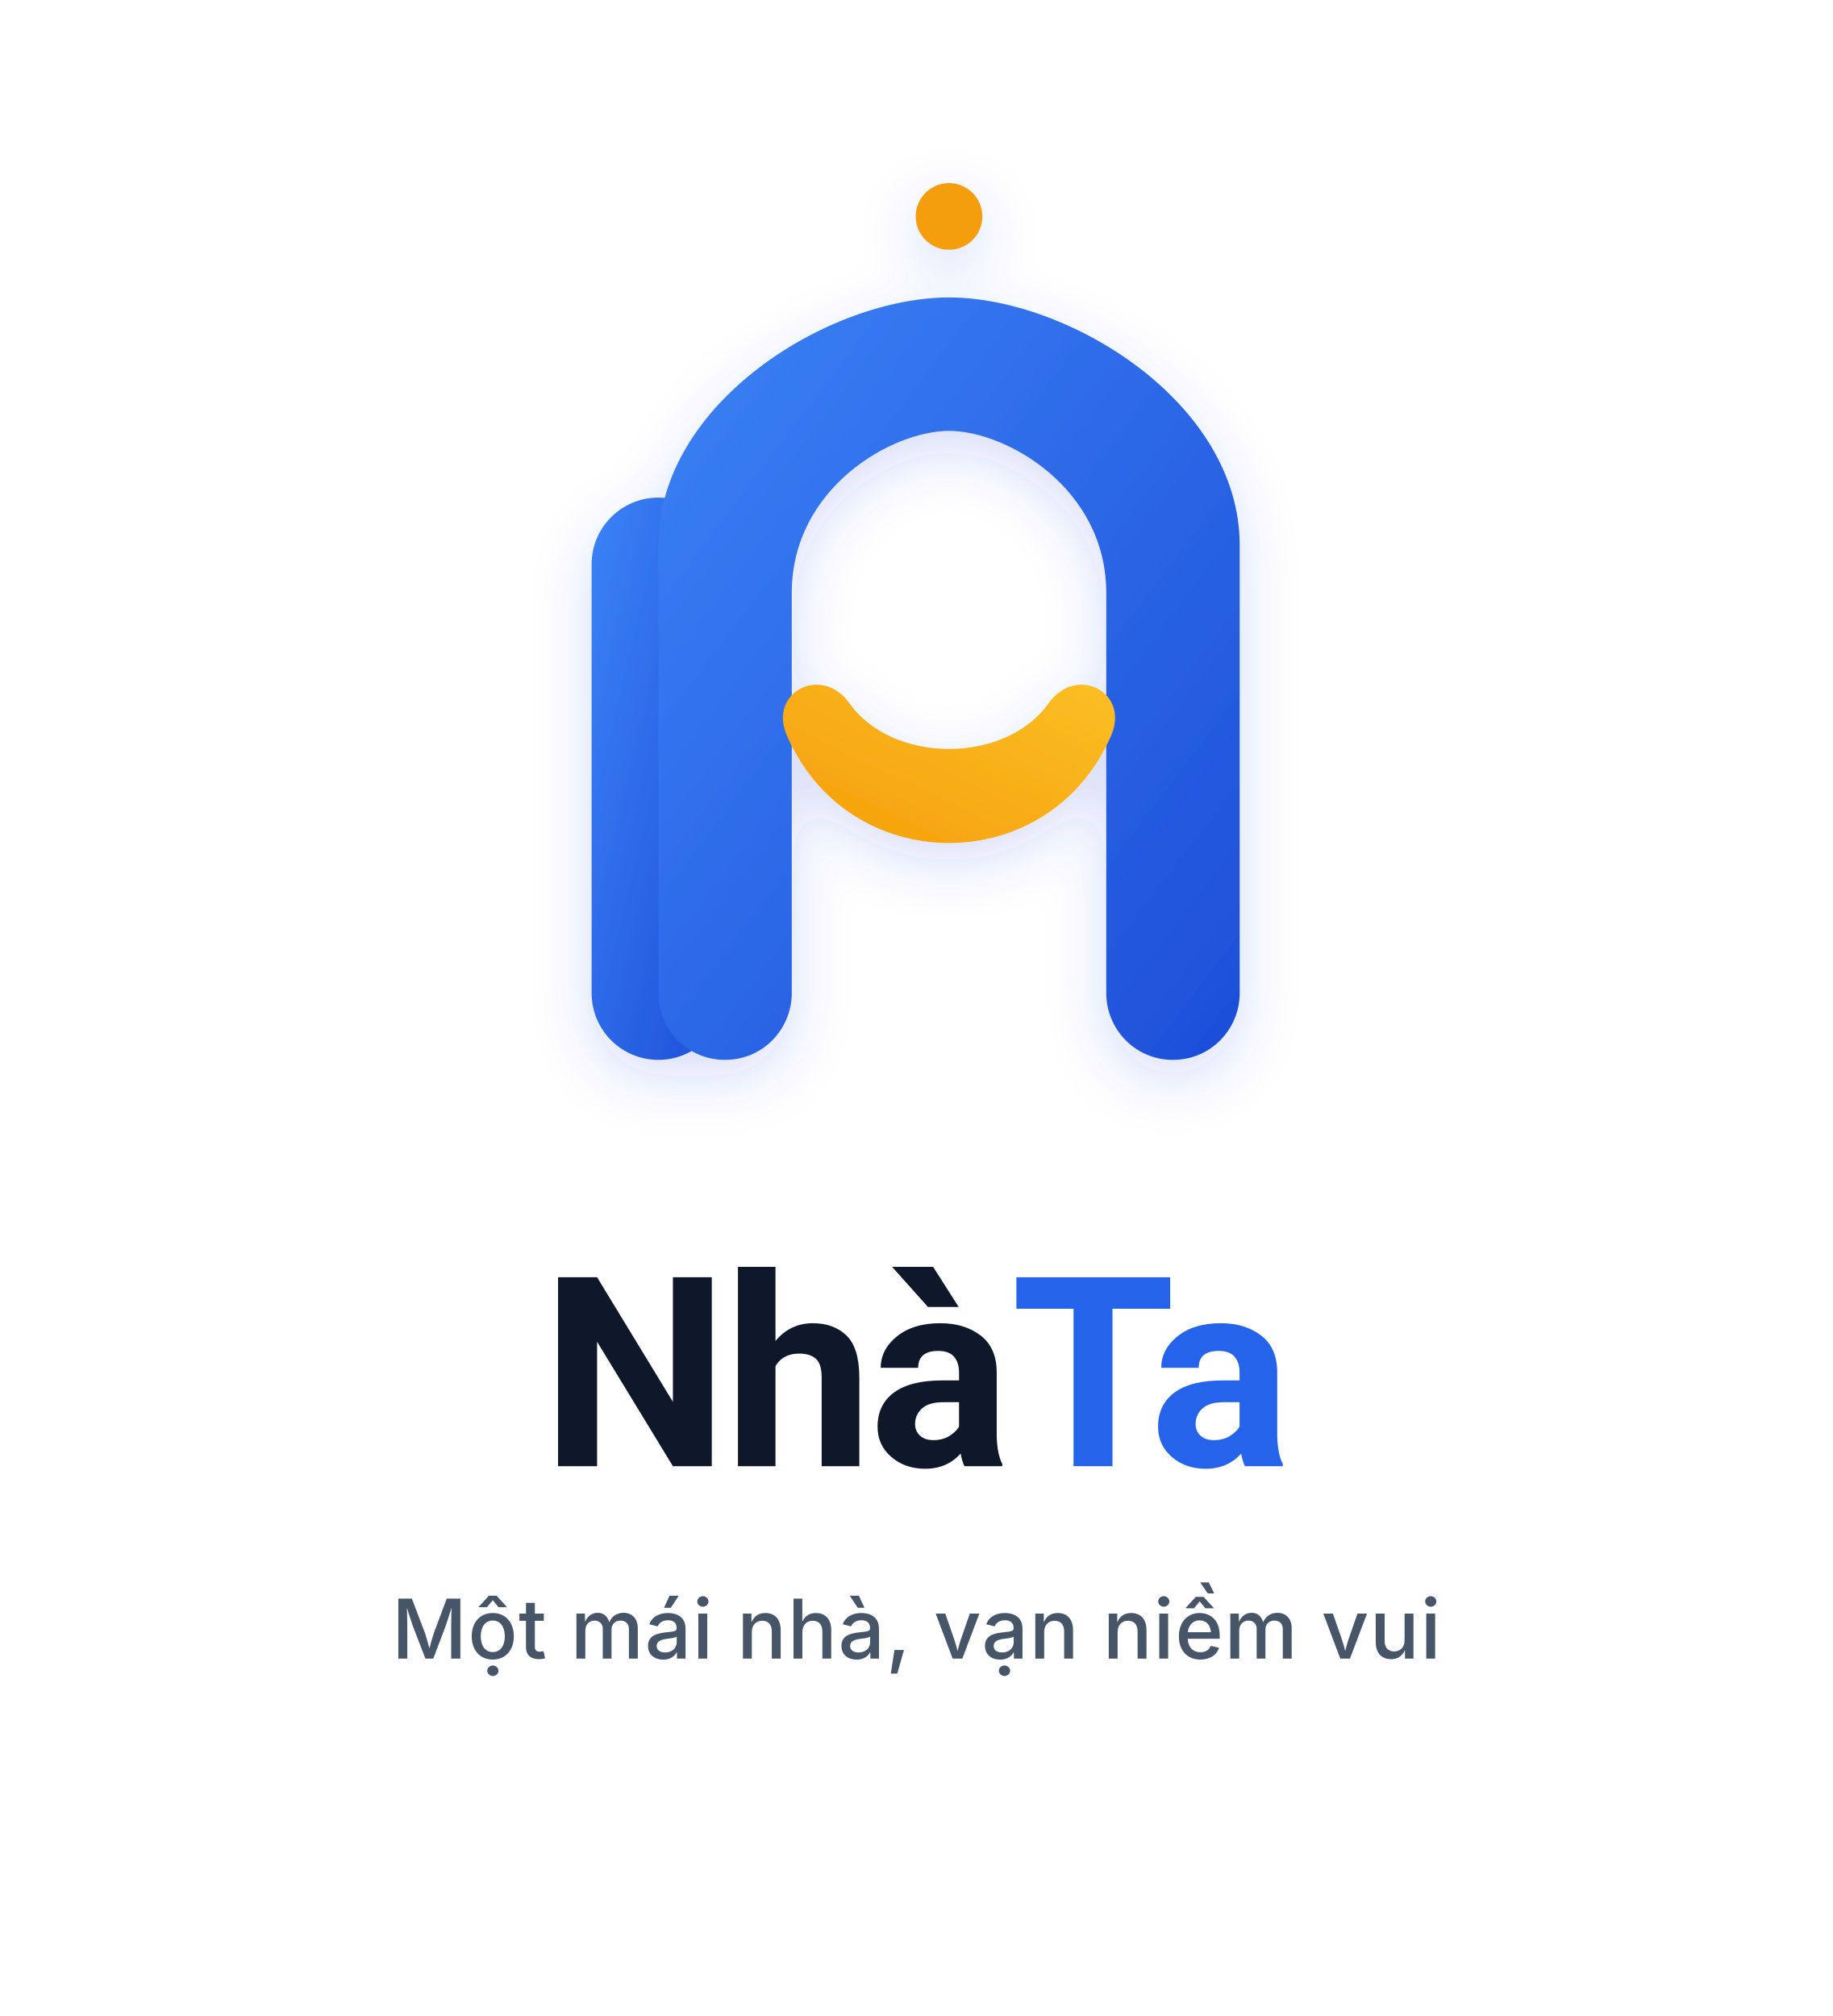
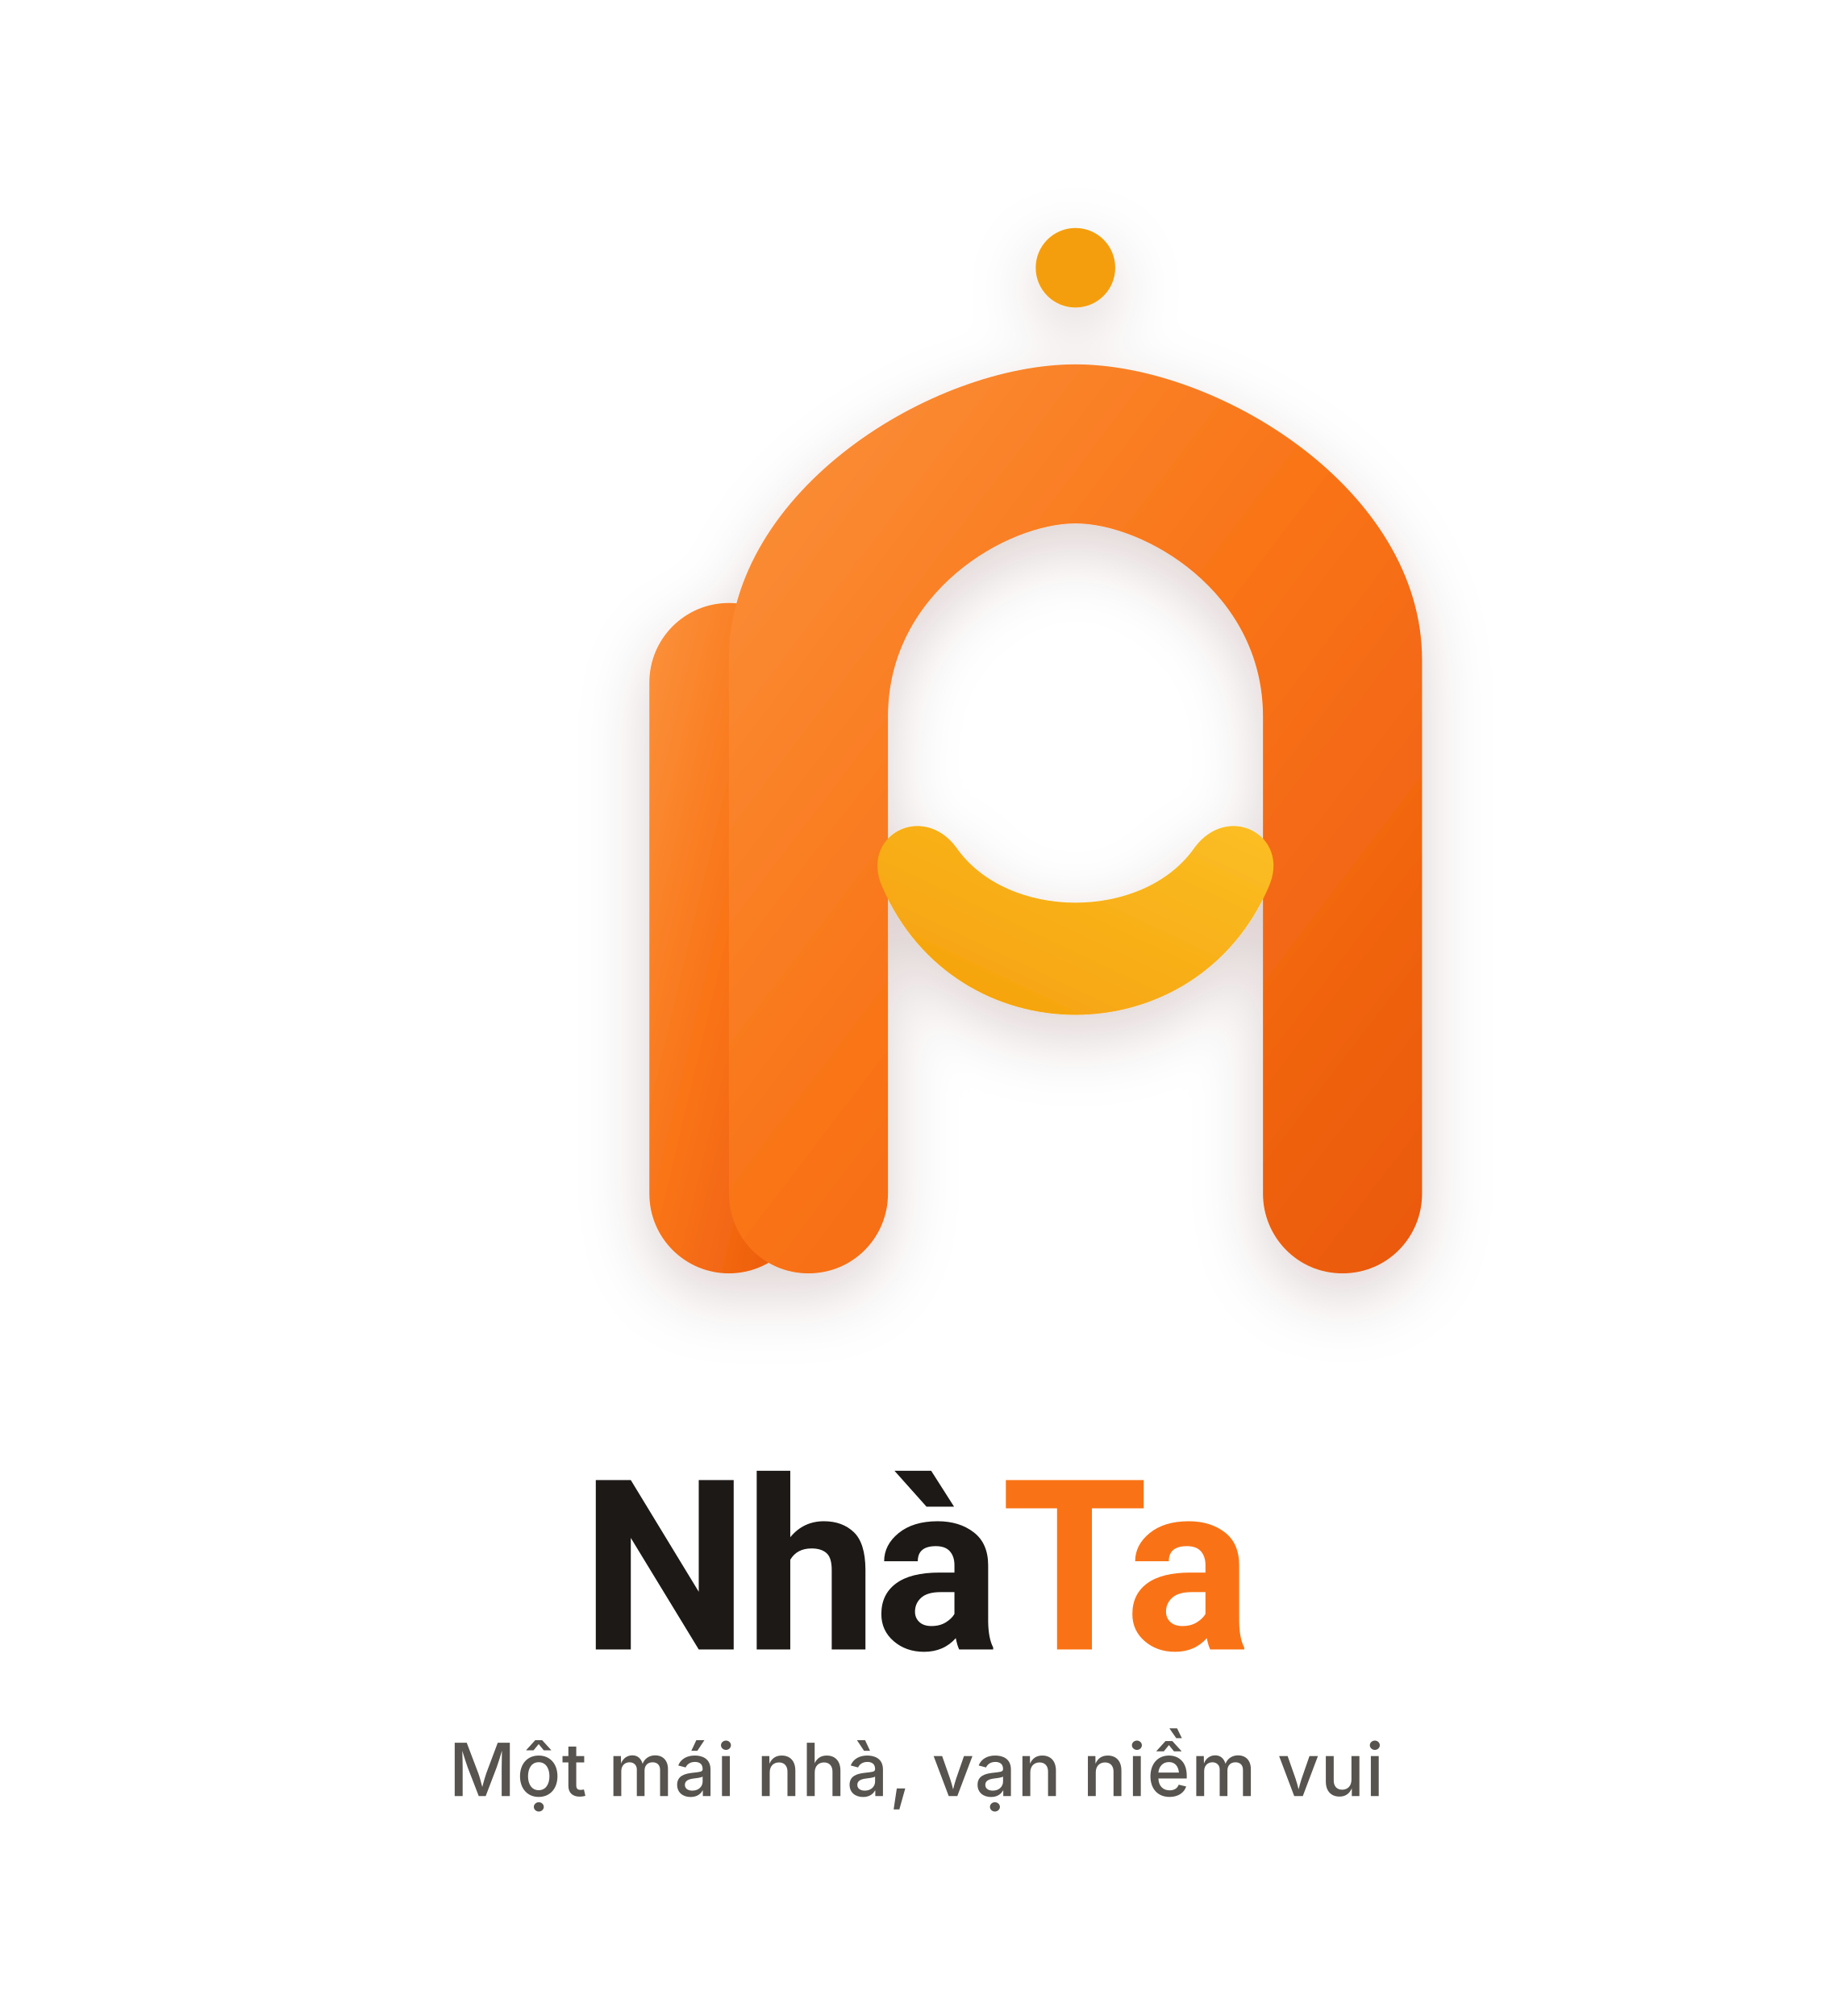
<svg xmlns="http://www.w3.org/2000/svg" viewBox="0 0 400 440" width="100%" height="100%">
  <defs>
-     <linearGradient id="vLogoBlueGrad" x1="0%" y1="0%" x2="100%" y2="100%">
-       <stop offset="0%" stop-color="#3B82F6" />
-       <stop offset="100%" stop-color="#1D4ED8" />
+     <linearGradient id="vLogoOrangeGrad" x1="0%" y1="0%" x2="100%" y2="100%">
+       <stop offset="0%" stop-color="#FB923C" />
+       <stop offset="50%" stop-color="#F97316" />
+       <stop offset="100%" stop-color="#EA580C" />
    </linearGradient>
    <linearGradient id="vWarmSunGlow" x1="0%" y1="100%" x2="100%" y2="0%">
      <stop offset="0%" stop-color="#F59E0B" />
      <stop offset="100%" stop-color="#FBBF24" />
    </linearGradient>
-     <filter id="vShadow" x="-10%" y="-10%" width="120%" height="120%">
-       <feDropShadow dx="0" dy="8" stdDeviation="12" flood-color="#1D4ED8" flood-opacity="0.18" />
+     <filter id="vShadow" x="-15%" y="-15%" width="130%" height="130%">
+       <feDropShadow dx="0" dy="8" stdDeviation="12" flood-color="#431407" flood-opacity="0.18" />
    </filter>
  </defs>
-   <g transform="translate(74, 15) scale(0.52)" filter="url(#vShadow)">
-     <rect x="106" y="180" width="56" height="236" rx="28" fill="url(#vLogoBlueGrad)" />
-     <path d="M 134 200               C 134 140, 206 96, 256 96               C 306 96, 378 140, 378 200               L 378 388               C 378 403, 366 416, 350 416               C 334 416, 322 403, 322 388               L 322 220               C 322 176, 280 152, 256 152               C 232 152, 190 176, 190 220               L 190 388               C 190 403, 178 416, 162 416               C 146 416, 134 403, 134 388               Z" fill="url(#vLogoBlueGrad)" />
+   <g transform="translate(76, 20) scale(0.62)" filter="url(#vShadow)">
+     <rect x="106" y="180" width="56" height="236" rx="28" fill="url(#vLogoOrangeGrad)" />
+     <path d="M 134 200               C 134 140, 206 96, 256 96               C 306 96, 378 140, 378 200               L 378 388               C 378 403, 366 416, 350 416               C 334 416, 322 403, 322 388               L 322 220               C 322 176, 280 152, 256 152               C 232 152, 190 176, 190 220               L 190 388               C 190 403, 178 416, 162 416               C 146 416, 134 403, 134 388               Z" fill="url(#vLogoOrangeGrad)" />
    <path d="M 188 280               C 214 340, 298 340, 324 280               C 332 262, 310 250, 298 266               C 280 292, 232 292, 214 266               C 202 250, 180 262, 188 280 Z" fill="url(#vWarmSunGlow)" />
    <circle cx="256" cy="62" r="14" fill="#F59E0B" />
  </g>
-   <g transform="translate(200, 320)">
-     <text text-anchor="middle" font-family="'Outfit', -apple-system, BlinkMacSystemFont, 'Segoe UI', Roboto, sans-serif" font-size="58" font-weight="700" fill="#0F172A" letter-spacing="-1">
-       Nhà<tspan fill="#2563EB">Ta</tspan>
+   <g transform="translate(200, 340)" text-anchor="middle">
+     <text x="0" y="20" font-family="'Outfit', -apple-system, BlinkMacSystemFont, 'Segoe UI', Roboto, sans-serif" font-size="52" font-weight="700" fill="#1C1917" letter-spacing="-1">
+       Nhà<tspan fill="#F97316">Ta</tspan>
    </text>
-     <text y="42" text-anchor="middle" font-family="'Work Sans', 'Inter', -apple-system, BlinkMacSystemFont, sans-serif" font-size="18" font-weight="500" fill="#475569" letter-spacing="0.2">
+     <text x="0" y="52" font-family="'Work Sans', 'Inter', -apple-system, BlinkMacSystemFont, sans-serif" font-size="16" font-weight="500" fill="#57534E" letter-spacing="0.2">
      Một mái nhà, vạn niềm vui
    </text>
  </g>
</svg>
